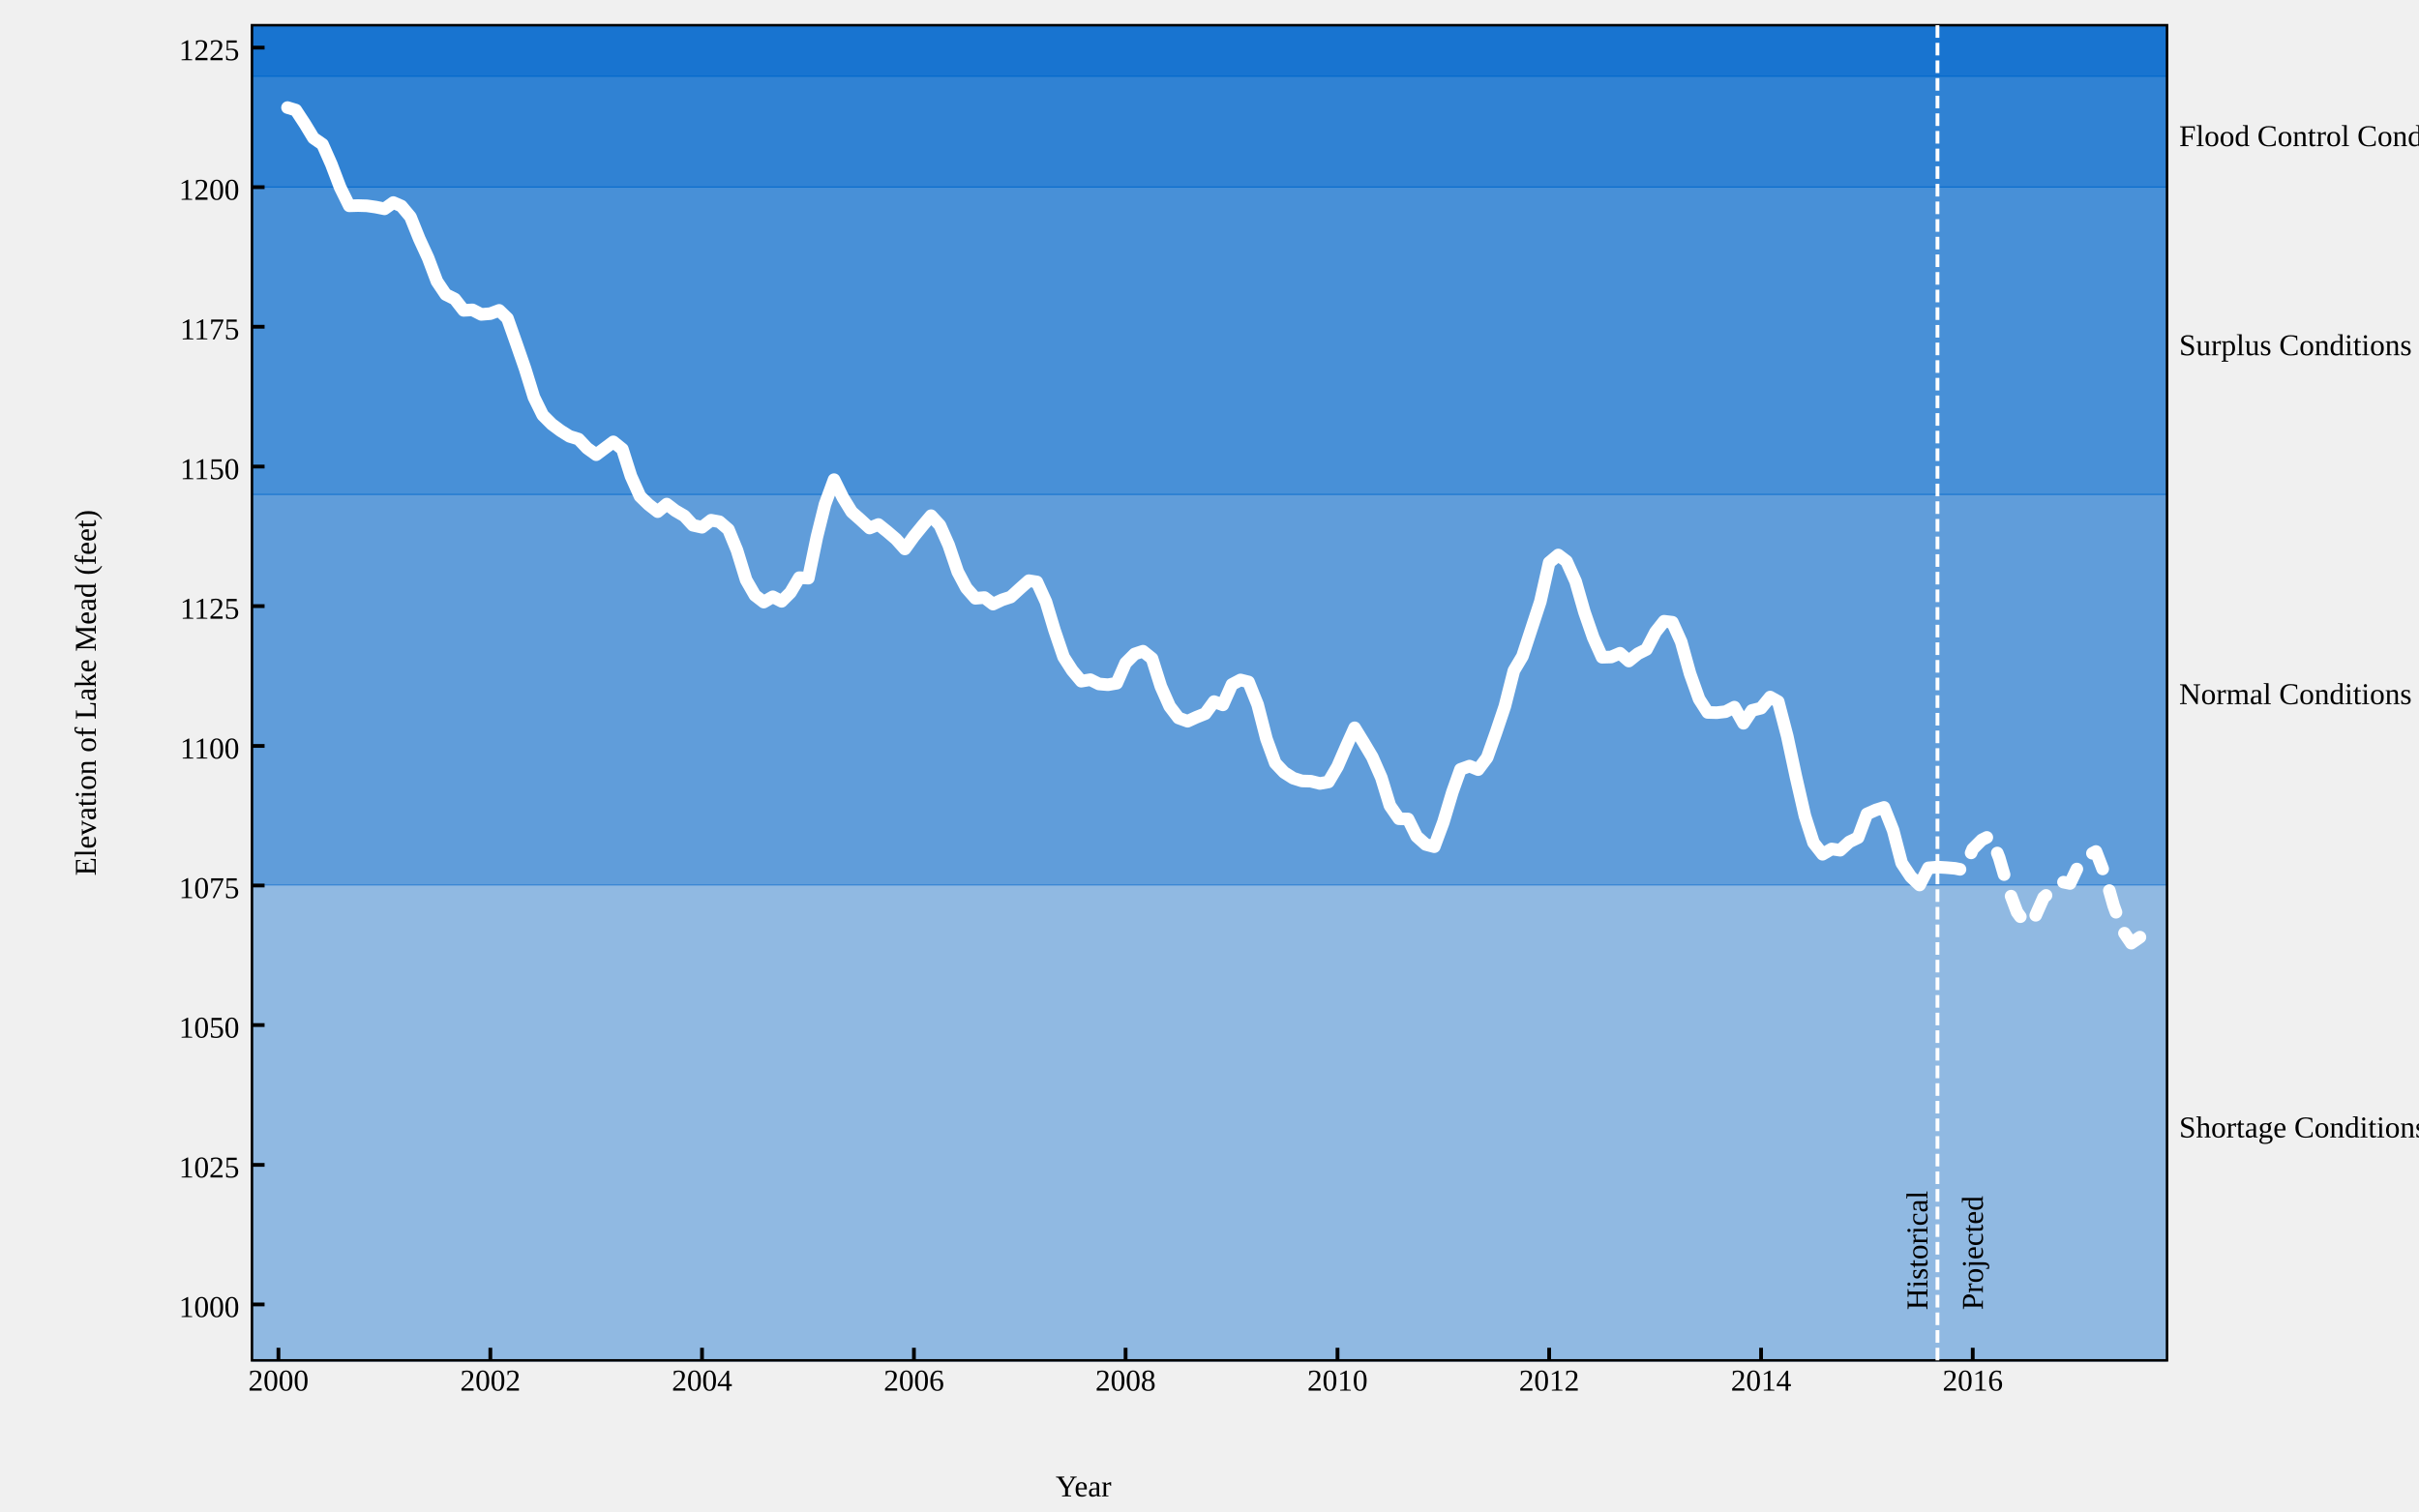
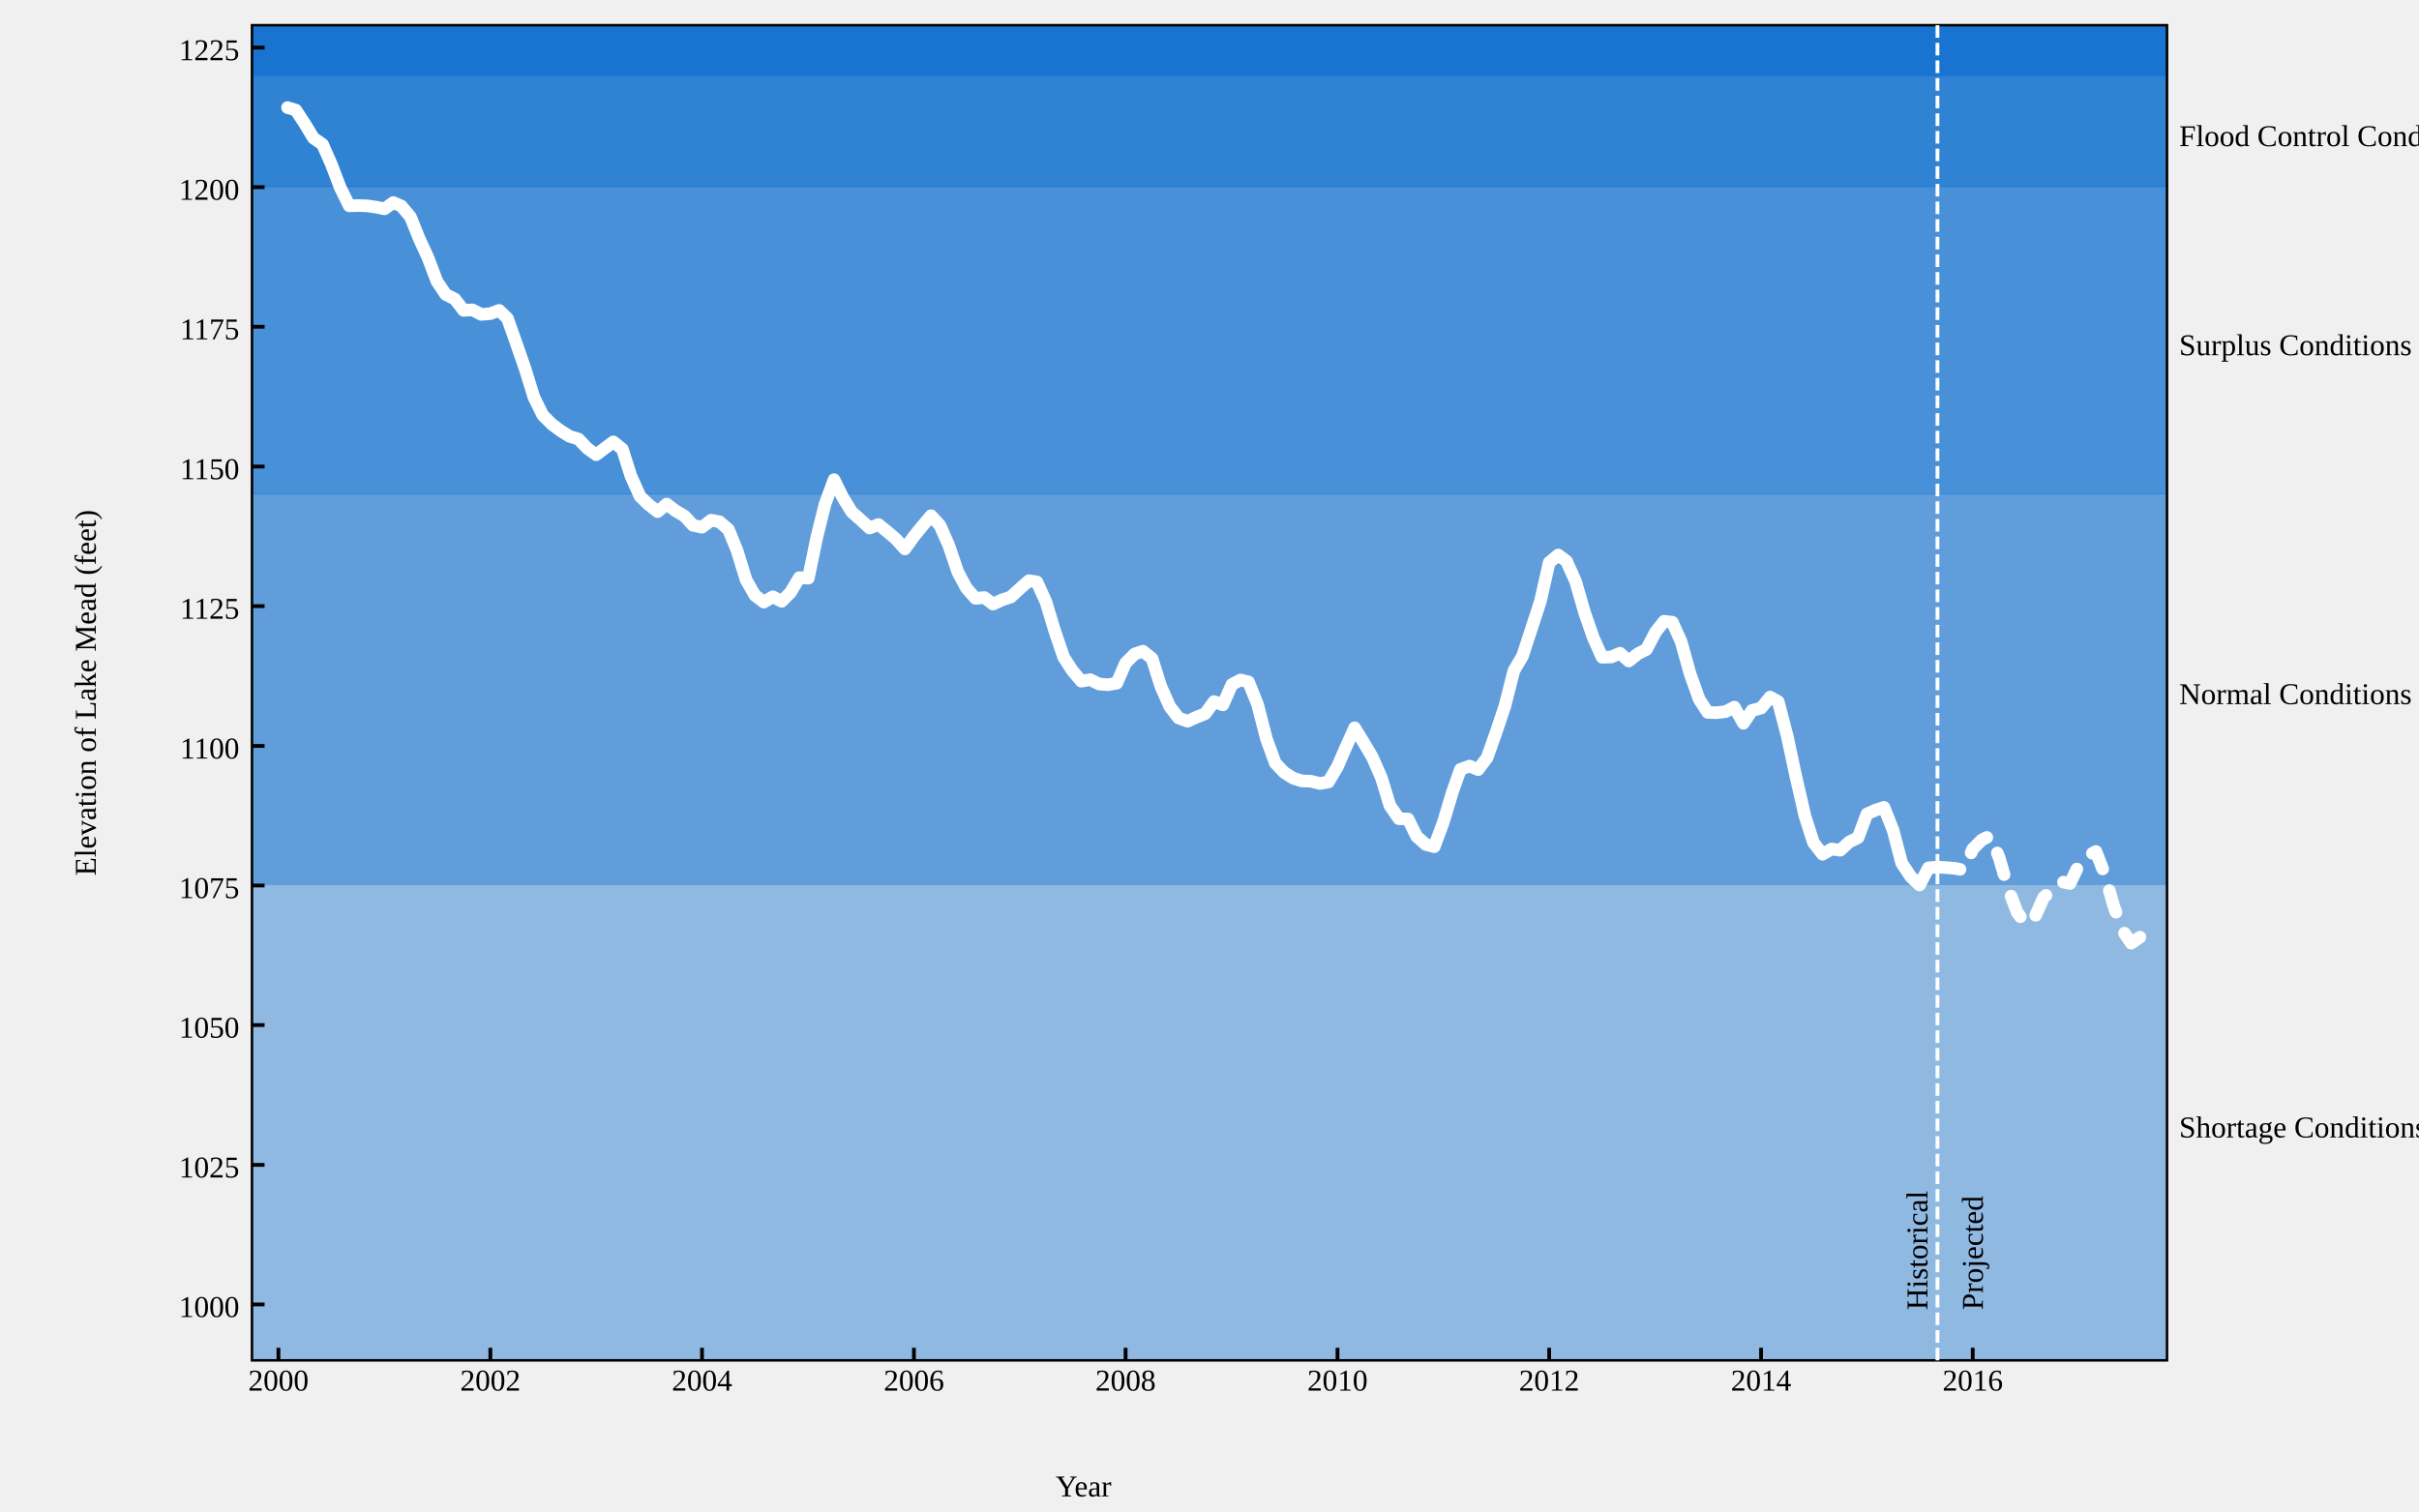
<svg xmlns="http://www.w3.org/2000/svg" version="1.1" preserveAspectRatio="xMinYMin meet" viewBox="0 0 960 600" id="mead-elev-projected-svg">
-   <rect id="peak" x="100" y="10" width="760" height="20.5" fill="#0066CC" opacity="0.9" class="level-fill" />
-   <rect id="flood" x="100" y="30" width="760" height="44.5" fill="#0066CC" opacity="0.8" class="level-fill" />
-   <rect id="surplus" x="100" y="74" width="760" height="122.5" fill="#0066CC" opacity="0.7" class="level-fill" />
-   <rect id="normal" x="100" y="196" width="760" height="155.5" fill="#0066CC" opacity="0.6" class="level-fill" />
-   <rect id="shortage" x="100" y="351" width="760" height="189.5" fill="#0066CC" opacity="0.4" class="level-fill" />
+   <rect id="peak" x="100" y="10" width="760" height="20.2" fill="#0066CC" opacity="0.9" class="level-fill" />
+   <rect id="flood" x="100" y="30" width="760" height="44.2" fill="#0066CC" opacity="0.8" class="level-fill" />
+   <rect id="surplus" x="100" y="74" width="760" height="122.2" fill="#0066CC" opacity="0.7" class="level-fill" />
+   <rect id="normal" x="100" y="196" width="760" height="155.2" fill="#0066CC" opacity="0.6" class="level-fill" />
+   <rect id="shortage" x="100" y="351" width="760" height="189.2" fill="#0066CC" opacity="0.4" class="level-fill" />
  <g class="hidden" id="condition-markers">
    <text x="860" y="52" dy="0.5em" dx="0.4em" class="small-text">Flood Control Conditions</text>
    <text x="860" y="135" dy="0.5em" dx="0.4em" class="small-text">Surplus Conditions</text>
    <text x="860" y="273.5" dy="0.5em" dx="0.4em" class="small-text">Normal Conditions</text>
    <text x="860" y="445.5" dy="0.5em" dx="0.4em" class="small-text">Shortage Conditions</text>
  </g>
  <g id="axes" class="label">
    <rect id="axis.box" x="100.0" y="10.0" width="760.0" height="530.0" style="fill:none;stroke:black" />
    <text transform="translate(50.0,275.0)rotate(270)" text-anchor="middle" id="y-label" dy="-1em">Elevation of Lake Mead (feet)</text>
    <text transform="translate(430.0,600.0)rotate(0)" text-anchor="middle" id="x-label" dy="-0.5em">Year</text>
    <line x1="110.5" y1="540.0" x2="110.5" y2="535.0" style="stroke:black;stroke-width:1.5" />
    <text transform="translate(110.5,540.0)rotate(0)" text-anchor="middle" dy="1.0em">2000</text>
    <line x1="194.6" y1="540.0" x2="194.6" y2="535.0" style="stroke:black;stroke-width:1.5" />
    <text transform="translate(194.6,540.0)rotate(0)" text-anchor="middle" dy="1.0em">2002</text>
    <line x1="278.6" y1="540.0" x2="278.6" y2="535.0" style="stroke:black;stroke-width:1.5" />
    <text transform="translate(278.6,540.0)rotate(0)" text-anchor="middle" dy="1.0em">2004</text>
    <line x1="362.7" y1="540.0" x2="362.7" y2="535.0" style="stroke:black;stroke-width:1.5" />
    <text transform="translate(362.7,540.0)rotate(0)" text-anchor="middle" dy="1.0em">2006</text>
    <line x1="446.7" y1="540.0" x2="446.7" y2="535.0" style="stroke:black;stroke-width:1.5" />
    <text transform="translate(446.7,540.0)rotate(0)" text-anchor="middle" dy="1.0em">2008</text>
    <line x1="530.8" y1="540.0" x2="530.8" y2="535.0" style="stroke:black;stroke-width:1.5" />
    <text transform="translate(530.8,540.0)rotate(0)" text-anchor="middle" dy="1.0em">2010</text>
    <line x1="614.8" y1="540.0" x2="614.8" y2="535.0" style="stroke:black;stroke-width:1.5" />
    <text transform="translate(614.8,540.0)rotate(0)" text-anchor="middle" dy="1.0em">2012</text>
    <line x1="698.9" y1="540.0" x2="698.9" y2="535.0" style="stroke:black;stroke-width:1.5" />
    <text transform="translate(698.9,540.0)rotate(0)" text-anchor="middle" dy="1.0em">2014</text>
    <line x1="782.9" y1="540.0" x2="782.9" y2="535.0" style="stroke:black;stroke-width:1.5" />
    <text transform="translate(782.9,540.0)rotate(0)" text-anchor="middle" dy="1.0em">2016</text>
    <line x1="100.0" y1="517.8" x2="105.0" y2="517.8" style="stroke:black;stroke-width:1.5" />
    <text transform="translate(95.0,522.8)rotate(0)" text-anchor="end">1000</text>
    <line x1="100.0" y1="462.4" x2="105.0" y2="462.4" style="stroke:black;stroke-width:1.5" />
    <text transform="translate(95.0,467.4)rotate(0)" text-anchor="end">1025</text>
    <line x1="100.0" y1="406.9" x2="105.0" y2="406.9" style="stroke:black;stroke-width:1.5" />
    <text transform="translate(95.0,411.9)rotate(0)" text-anchor="end">1050</text>
    <line x1="100.0" y1="351.5" x2="105.0" y2="351.5" style="stroke:black;stroke-width:1.5" />
    <text transform="translate(95.0,356.5)rotate(0)" text-anchor="end">1075</text>
    <line x1="100.0" y1="296.1" x2="105.0" y2="296.1" style="stroke:black;stroke-width:1.5" />
    <text transform="translate(95.0,301.1)rotate(0)" text-anchor="end">1100</text>
    <line x1="100.0" y1="240.6" x2="105.0" y2="240.6" style="stroke:black;stroke-width:1.5" />
    <text transform="translate(95.0,245.6)rotate(0)" text-anchor="end">1125</text>
    <line x1="100.0" y1="185.2" x2="105.0" y2="185.2" style="stroke:black;stroke-width:1.5" />
    <text transform="translate(95.0,190.2)rotate(0)" text-anchor="end">1150</text>
    <line x1="100.0" y1="129.7" x2="105.0" y2="129.7" style="stroke:black;stroke-width:1.5" />
    <text transform="translate(95.0,134.7)rotate(0)" text-anchor="end">1175</text>
    <line x1="100.0" y1="74.3" x2="105.0" y2="74.3" style="stroke:black;stroke-width:1.5" />
    <text transform="translate(95.0,79.3)rotate(0)" text-anchor="end">1200</text>
    <line x1="100.0" y1="18.9" x2="105.0" y2="18.9" style="stroke:black;stroke-width:1.5" />
    <text transform="translate(95.0,23.9)rotate(0)" text-anchor="end">1225</text>
    <g id="legend" class="label" alignment-baseline="central">
-       <text id="date_text" x="100" y="550" dy="-0.6em" dx="0.4em" class="legend"> </text>
-       <text id="elev_text" x="100" y="550" dy="0.4em" dx="0.4em" fill="#000000" class="legend"> </text>
-       <text id="model_text" x="100" y="550" dy="1.6em" dx="0.4em" fill="#000000" class="legend"> </text>
-       <line id="legend-line" x1="115" x2="100" y1="550" y2="550" fill="none" style="stroke:#FFFFFF;stroke-width:5;stroke-linejoin:round;stroke-linecap:round" visibility="hidden" />
+       <line id="legend-line" x1="115" x2="130" y1="505" y2="505" fill="none" style="stroke:#FFFFFF;stroke-width:5;stroke-linejoin:round;stroke-linecap:round" visibility="hidden" />
+       <text id="date_text" x="130" y="505" dy="-0.6em" dx="0.4em" class="legend"> </text>
+       <text id="elev_text" x="130" y="505" dy="0.4em" dx="0.4em" fill="#000000" class="legend"> </text>
+       <text id="model_text" x="130" y="505" dy="1.6em" dx="0.4em" fill="#000000" class="legend"> </text>
    </g>
    <path d="M768.9,10.0 L768.9,540.0 " fill="none" style="stroke:#FFFFFF;stroke-width:1.5;stroke-dasharray:5,2" />
-     <text id="Historical-marker" class="hidden" transform="rotate(-90,764.9,520.0),translate(764.9,520.0)">Historical</text>
-     <text id="Projected-marker" class="hidden" transform="rotate(-90,786.9,520.0),translate(786.9,520.0)">Projected</text>
+     <text id="Historical-marker" class="hidden" text-anchor="begin" transform="rotate(-90,764.9,520.0),translate(764.9,520.0)">Historical</text>
+     <text id="Projected-marker" class="hidden" text-anchor="begin" transform="rotate(-90,786.9,520.0),translate(786.9,520.0)">Projected</text>
    <path d="M114.1,42.7 L117.4,43.7 L121.0,49.2 L124.4,54.8 L128.0,57.3 L131.5,65.2 L135.0,74.4 L138.6,81.7 L142.1,81.6 L145.6,81.7 L149.1,82.2 L152.6,82.9 L156.1,80.4 L159.3,81.8 L162.9,86.1 L166.4,94.8 L169.9,102.4 L173.4,111.7 L176.9,116.9 L180.5,118.7 L184.0,123.2 L187.5,123.0 L191.0,124.8 L194.6,124.5 L198.1,123.2 L201.4,126.4 L204.9,136.3 L208.4,146.4 L211.9,157.7 L215.4,164.8 L219.0,168.4 L222.5,171.0 L226.0,173.2 L229.6,174.3 L233.0,177.9 L236.6,180.5 L240.2,177.8 L243.4,175.4 L247.0,178.3 L250.4,189.0 L254.0,197.0 L257.4,200.3 L261.0,203.1 L264.6,200.1 L268.0,202.7 L271.6,204.8 L275.0,208.5 L278.6,209.3 L282.2,206.5 L285.5,207.1 L289.1,210.2 L292.5,218.5 L296.1,230.2 L299.6,236.3 L303.1,239.0 L306.7,236.9 L310.2,238.7 L313.7,235.2 L317.2,229.3 L320.8,229.5 L324.2,213.1 L327.4,200.2 L331.0,190.4 L334.5,197.5 L338.0,203.2 L341.5,206.3 L345.1,209.6 L348.6,208.2 L352.1,211.0 L355.6,214.0 L359.1,217.9 L362.7,212.9 L366.2,208.6 L369.5,204.7 L373.0,208.5 L376.5,216.4 L380.1,227.0 L383.5,233.4 L387.1,237.5 L390.7,237.2 L394.1,239.8 L397.7,238.1 L401.1,237.0 L404.7,233.7 L408.3,230.5 L411.5,231.0 L415.1,238.9 L418.5,250.2 L422.1,260.8 L425.5,266.1 L429.1,270.4 L432.7,269.8 L436.1,271.5 L439.7,271.8 L443.2,271.2 L446.7,263.2 L450.3,259.6 L453.6,258.5 L457.2,261.4 L460.7,272.5 L464.2,280.4 L467.7,285.0 L471.3,286.3 L474.8,284.7 L478.3,283.3 L481.8,278.5 L485.3,279.8 L488.9,271.7 L492.3,269.9 L495.5,270.7 L499.1,279.7 L502.6,293.3 L506.1,302.9 L509.6,306.6 L513.2,308.9 L516.7,310.0 L520.2,310.1 L523.8,311.0 L527.2,310.4 L530.8,304.3 L534.4,296.0 L537.6,288.9 L541.1,294.6 L544.6,300.5 L548.2,308.7 L551.6,319.8 L555.2,325.0 L558.8,325.1 L562.2,332.0 L565.8,335.2 L569.2,336.1 L572.8,326.4 L576.4,314.4 L579.6,305.4 L583.2,304.1 L586.6,305.5 L590.2,300.7 L593.7,290.8 L597.2,280.4 L600.8,266.2 L604.2,260.5 L607.8,249.5 L611.3,238.8 L614.8,223.3 L618.4,220.3 L621.7,222.8 L625.3,230.8 L628.8,243.0 L632.3,253.1 L635.8,260.9 L639.4,260.8 L642.9,259.3 L646.4,262.4 L650.0,259.5 L653.4,257.8 L657.0,250.9 L660.4,246.6 L663.7,247.0 L667.2,254.8 L670.7,267.4 L674.3,277.5 L677.7,282.8 L681.3,282.9 L684.8,282.5 L688.3,280.7 L691.9,287.1 L695.3,282.0 L698.9,281.1 L702.5,276.7 L705.7,278.5 L709.3,292.3 L712.7,308.2 L716.3,323.9 L719.7,334.5 L723.3,339.1 L726.9,337.0 L730.3,337.5 L733.9,334.2 L737.4,332.5 L740.9,323.1 L744.5,321.5 L747.7,320.5 L751.3,329.6 L754.7,342.6 L758.3,348.0 L761.8,351.3 L765.3,344.5 L768.9,344.2 " fill="none" style="stroke:#FFFFFF;stroke-width:5;stroke-linejoin:round;stroke-linecap:round" />
    <path d="M768.9,344.2 L772.4,344.4 L775.9,344.7 L779.4,345.4 L782.9,337.0 L786.5,333.4 L789.9,331.7 L793.4,340.5 L796.9,352.5 L800.5,362.1 L803.9,366.8 L807.5,364.2 L811.0,356.3 L814.5,353.2 L818.1,350.0 L821.5,350.7 L825.1,343.1 L828.5,339.7 L831.8,338.0 L835.3,347.1 L838.8,359.5 L842.4,369.4 L845.8,374.4 L849.4,371.9 " fill="none" id="dashed-projection" class="hidden" style="stroke:#FFFFFF;stroke-width:5;stroke-linejoin:round;stroke-dasharray:9;stroke-linecap:round" />
    <rect id="2000-01-31" x="110.58" y="10" width="7.00" height="530" fill-opacity="0.0" />
    <rect id="2000-02-29" x="113.92" y="10" width="7.00" height="530" fill-opacity="0.0" />
    <rect id="2000-03-31" x="117.49" y="10" width="7.00" height="530" fill-opacity="0.0" />
    <rect id="2000-04-30" x="120.94" y="10" width="7.00" height="530" fill-opacity="0.0" />
    <rect id="2000-05-31" x="124.51" y="10" width="7.00" height="530" fill-opacity="0.0" />
    <rect id="2000-06-30" x="127.96" y="10" width="7.00" height="530" fill-opacity="0.0" />
    <rect id="2000-07-31" x="131.53" y="10" width="7.00" height="530" fill-opacity="0.0" />
    <rect id="2000-08-31" x="135.10" y="10" width="7.00" height="530" fill-opacity="0.0" />
    <rect id="2000-09-30" x="138.56" y="10" width="7.00" height="530" fill-opacity="0.0" />
    <rect id="2000-10-31" x="142.13" y="10" width="7.00" height="530" fill-opacity="0.0" />
    <rect id="2000-11-30" x="145.58" y="10" width="7.00" height="530" fill-opacity="0.0" />
    <rect id="2000-12-31" x="149.15" y="10" width="7.00" height="530" fill-opacity="0.0" />
    <rect id="2001-01-31" x="152.60" y="10" width="7.00" height="530" fill-opacity="0.0" />
    <rect id="2001-02-28" x="155.83" y="10" width="7.00" height="530" fill-opacity="0.0" />
    <rect id="2001-03-31" x="159.40" y="10" width="7.00" height="530" fill-opacity="0.0" />
    <rect id="2001-04-30" x="162.85" y="10" width="7.00" height="530" fill-opacity="0.0" />
    <rect id="2001-05-31" x="166.42" y="10" width="7.00" height="530" fill-opacity="0.0" />
    <rect id="2001-06-30" x="169.88" y="10" width="7.00" height="530" fill-opacity="0.0" />
    <rect id="2001-07-31" x="173.45" y="10" width="7.00" height="530" fill-opacity="0.0" />
    <rect id="2001-08-31" x="177.01" y="10" width="7.00" height="530" fill-opacity="0.0" />
    <rect id="2001-09-30" x="180.47" y="10" width="7.00" height="530" fill-opacity="0.0" />
    <rect id="2001-10-31" x="184.04" y="10" width="7.00" height="530" fill-opacity="0.0" />
    <rect id="2001-11-30" x="187.49" y="10" width="7.00" height="530" fill-opacity="0.0" />
    <rect id="2001-12-31" x="191.06" y="10" width="7.00" height="530" fill-opacity="0.0" />
    <rect id="2002-01-31" x="194.63" y="10" width="7.00" height="530" fill-opacity="0.0" />
    <rect id="2002-02-28" x="197.86" y="10" width="7.00" height="530" fill-opacity="0.0" />
    <rect id="2002-03-31" x="201.43" y="10" width="7.00" height="530" fill-opacity="0.0" />
    <rect id="2002-04-30" x="204.88" y="10" width="7.00" height="530" fill-opacity="0.0" />
    <rect id="2002-05-31" x="208.45" y="10" width="7.00" height="530" fill-opacity="0.0" />
    <rect id="2002-06-30" x="211.90" y="10" width="7.00" height="530" fill-opacity="0.0" />
    <rect id="2002-07-31" x="215.47" y="10" width="7.00" height="530" fill-opacity="0.0" />
    <rect id="2002-08-31" x="219.04" y="10" width="7.00" height="530" fill-opacity="0.0" />
    <rect id="2002-09-30" x="222.50" y="10" width="7.00" height="530" fill-opacity="0.0" />
    <rect id="2002-10-31" x="226.07" y="10" width="7.00" height="530" fill-opacity="0.0" />
    <rect id="2002-11-30" x="229.52" y="10" width="7.00" height="530" fill-opacity="0.0" />
    <rect id="2002-12-31" x="233.09" y="10" width="7.00" height="530" fill-opacity="0.0" />
    <rect id="2003-01-31" x="236.66" y="10" width="7.00" height="530" fill-opacity="0.0" />
    <rect id="2003-02-28" x="239.88" y="10" width="7.00" height="530" fill-opacity="0.0" />
    <rect id="2003-03-31" x="243.45" y="10" width="7.00" height="530" fill-opacity="0.0" />
    <rect id="2003-04-30" x="246.91" y="10" width="7.00" height="530" fill-opacity="0.0" />
    <rect id="2003-05-31" x="250.48" y="10" width="7.00" height="530" fill-opacity="0.0" />
    <rect id="2003-06-30" x="253.93" y="10" width="7.00" height="530" fill-opacity="0.0" />
    <rect id="2003-07-31" x="257.50" y="10" width="7.00" height="530" fill-opacity="0.0" />
    <rect id="2003-08-31" x="261.07" y="10" width="7.00" height="530" fill-opacity="0.0" />
    <rect id="2003-09-30" x="264.52" y="10" width="7.00" height="530" fill-opacity="0.0" />
    <rect id="2003-10-31" x="268.09" y="10" width="7.00" height="530" fill-opacity="0.0" />
    <rect id="2003-11-30" x="271.55" y="10" width="7.00" height="530" fill-opacity="0.0" />
    <rect id="2003-12-31" x="275.12" y="10" width="7.00" height="530" fill-opacity="0.0" />
    <rect id="2004-01-31" x="278.69" y="10" width="7.00" height="530" fill-opacity="0.0" />
    <rect id="2004-02-29" x="282.03" y="10" width="7.00" height="530" fill-opacity="0.0" />
    <rect id="2004-03-31" x="285.60" y="10" width="7.00" height="530" fill-opacity="0.0" />
    <rect id="2004-04-30" x="289.05" y="10" width="7.00" height="530" fill-opacity="0.0" />
    <rect id="2004-05-31" x="292.62" y="10" width="7.00" height="530" fill-opacity="0.0" />
    <rect id="2004-06-30" x="296.07" y="10" width="7.00" height="530" fill-opacity="0.0" />
    <rect id="2004-07-31" x="299.64" y="10" width="7.00" height="530" fill-opacity="0.0" />
    <rect id="2004-08-31" x="303.21" y="10" width="7.00" height="530" fill-opacity="0.0" />
    <rect id="2004-09-30" x="306.67" y="10" width="7.00" height="530" fill-opacity="0.0" />
    <rect id="2004-10-31" x="310.24" y="10" width="7.00" height="530" fill-opacity="0.0" />
    <rect id="2004-11-30" x="313.69" y="10" width="7.00" height="530" fill-opacity="0.0" />
    <rect id="2004-12-31" x="317.26" y="10" width="7.00" height="530" fill-opacity="0.0" />
    <rect id="2005-01-31" x="320.71" y="10" width="7.00" height="530" fill-opacity="0.0" />
    <rect id="2005-02-28" x="323.94" y="10" width="7.00" height="530" fill-opacity="0.0" />
    <rect id="2005-03-31" x="327.51" y="10" width="7.00" height="530" fill-opacity="0.0" />
    <rect id="2005-04-30" x="330.96" y="10" width="7.00" height="530" fill-opacity="0.0" />
    <rect id="2005-05-31" x="334.53" y="10" width="7.00" height="530" fill-opacity="0.0" />
    <rect id="2005-06-30" x="337.99" y="10" width="7.00" height="530" fill-opacity="0.0" />
    <rect id="2005-07-31" x="341.56" y="10" width="7.00" height="530" fill-opacity="0.0" />
    <rect id="2005-08-31" x="345.13" y="10" width="7.00" height="530" fill-opacity="0.0" />
    <rect id="2005-09-30" x="348.58" y="10" width="7.00" height="530" fill-opacity="0.0" />
    <rect id="2005-10-31" x="352.15" y="10" width="7.00" height="530" fill-opacity="0.0" />
    <rect id="2005-11-30" x="355.60" y="10" width="7.00" height="530" fill-opacity="0.0" />
    <rect id="2005-12-31" x="359.17" y="10" width="7.00" height="530" fill-opacity="0.0" />
    <rect id="2006-01-31" x="362.74" y="10" width="7.00" height="530" fill-opacity="0.0" />
    <rect id="2006-02-28" x="365.97" y="10" width="7.00" height="530" fill-opacity="0.0" />
    <rect id="2006-03-31" x="369.54" y="10" width="7.00" height="530" fill-opacity="0.0" />
    <rect id="2006-04-30" x="372.99" y="10" width="7.00" height="530" fill-opacity="0.0" />
    <rect id="2006-05-31" x="376.56" y="10" width="7.00" height="530" fill-opacity="0.0" />
    <rect id="2006-06-30" x="380.01" y="10" width="7.00" height="530" fill-opacity="0.0" />
    <rect id="2006-07-31" x="383.58" y="10" width="7.00" height="530" fill-opacity="0.0" />
    <rect id="2006-08-31" x="387.15" y="10" width="7.00" height="530" fill-opacity="0.0" />
    <rect id="2006-09-30" x="390.61" y="10" width="7.00" height="530" fill-opacity="0.0" />
    <rect id="2006-10-31" x="394.18" y="10" width="7.00" height="530" fill-opacity="0.0" />
    <rect id="2006-11-30" x="397.63" y="10" width="7.00" height="530" fill-opacity="0.0" />
    <rect id="2006-12-31" x="401.20" y="10" width="7.00" height="530" fill-opacity="0.0" />
    <rect id="2007-01-31" x="404.77" y="10" width="7.00" height="530" fill-opacity="0.0" />
    <rect id="2007-02-28" x="407.99" y="10" width="7.00" height="530" fill-opacity="0.0" />
    <rect id="2007-03-31" x="411.56" y="10" width="7.00" height="530" fill-opacity="0.0" />
    <rect id="2007-04-30" x="415.02" y="10" width="7.00" height="530" fill-opacity="0.0" />
    <rect id="2007-05-31" x="418.59" y="10" width="7.00" height="530" fill-opacity="0.0" />
    <rect id="2007-06-30" x="422.04" y="10" width="7.00" height="530" fill-opacity="0.0" />
    <rect id="2007-07-31" x="425.61" y="10" width="7.00" height="530" fill-opacity="0.0" />
    <rect id="2007-08-31" x="429.18" y="10" width="7.00" height="530" fill-opacity="0.0" />
    <rect id="2007-09-30" x="432.63" y="10" width="7.00" height="530" fill-opacity="0.0" />
    <rect id="2007-10-31" x="436.20" y="10" width="7.00" height="530" fill-opacity="0.0" />
    <rect id="2007-11-30" x="439.66" y="10" width="7.00" height="530" fill-opacity="0.0" />
    <rect id="2007-12-31" x="443.23" y="10" width="7.00" height="530" fill-opacity="0.0" />
    <rect id="2008-01-31" x="446.80" y="10" width="7.00" height="530" fill-opacity="0.0" />
    <rect id="2008-02-29" x="450.14" y="10" width="7.00" height="530" fill-opacity="0.0" />
    <rect id="2008-03-31" x="453.71" y="10" width="7.00" height="530" fill-opacity="0.0" />
    <rect id="2008-04-30" x="457.16" y="10" width="7.00" height="530" fill-opacity="0.0" />
    <rect id="2008-05-31" x="460.73" y="10" width="7.00" height="530" fill-opacity="0.0" />
    <rect id="2008-06-30" x="464.18" y="10" width="7.00" height="530" fill-opacity="0.0" />
    <rect id="2008-07-31" x="467.75" y="10" width="7.00" height="530" fill-opacity="0.0" />
    <rect id="2008-08-31" x="471.32" y="10" width="7.00" height="530" fill-opacity="0.0" />
    <rect id="2008-09-30" x="474.78" y="10" width="7.00" height="530" fill-opacity="0.0" />
    <rect id="2008-10-31" x="478.35" y="10" width="7.00" height="530" fill-opacity="0.0" />
    <rect id="2008-11-30" x="481.80" y="10" width="7.00" height="530" fill-opacity="0.0" />
    <rect id="2008-12-31" x="485.37" y="10" width="7.00" height="530" fill-opacity="0.0" />
    <rect id="2009-01-31" x="488.83" y="10" width="7.00" height="530" fill-opacity="0.0" />
    <rect id="2009-02-28" x="492.05" y="10" width="7.00" height="530" fill-opacity="0.0" />
    <rect id="2009-03-31" x="495.62" y="10" width="7.00" height="530" fill-opacity="0.0" />
    <rect id="2009-04-30" x="499.07" y="10" width="7.00" height="530" fill-opacity="0.0" />
    <rect id="2009-05-31" x="502.64" y="10" width="7.00" height="530" fill-opacity="0.0" />
    <rect id="2009-06-30" x="506.10" y="10" width="7.00" height="530" fill-opacity="0.0" />
    <rect id="2009-07-31" x="509.67" y="10" width="7.00" height="530" fill-opacity="0.0" />
    <rect id="2009-08-31" x="513.24" y="10" width="7.00" height="530" fill-opacity="0.0" />
    <rect id="2009-09-30" x="516.69" y="10" width="7.00" height="530" fill-opacity="0.0" />
    <rect id="2009-10-31" x="520.26" y="10" width="7.00" height="530" fill-opacity="0.0" />
    <rect id="2009-11-30" x="523.71" y="10" width="7.00" height="530" fill-opacity="0.0" />
    <rect id="2009-12-31" x="527.28" y="10" width="7.00" height="530" fill-opacity="0.0" />
    <rect id="2010-01-31" x="530.85" y="10" width="7.00" height="530" fill-opacity="0.0" />
    <rect id="2010-02-28" x="534.08" y="10" width="7.00" height="530" fill-opacity="0.0" />
    <rect id="2010-03-31" x="537.65" y="10" width="7.00" height="530" fill-opacity="0.0" />
    <rect id="2010-04-30" x="541.10" y="10" width="7.00" height="530" fill-opacity="0.0" />
    <rect id="2010-05-31" x="544.67" y="10" width="7.00" height="530" fill-opacity="0.0" />
    <rect id="2010-06-30" x="548.12" y="10" width="7.00" height="530" fill-opacity="0.0" />
    <rect id="2010-07-31" x="551.69" y="10" width="7.00" height="530" fill-opacity="0.0" />
    <rect id="2010-08-31" x="555.26" y="10" width="7.00" height="530" fill-opacity="0.0" />
    <rect id="2010-09-30" x="558.72" y="10" width="7.00" height="530" fill-opacity="0.0" />
    <rect id="2010-10-31" x="562.29" y="10" width="7.00" height="530" fill-opacity="0.0" />
    <rect id="2010-11-30" x="565.74" y="10" width="7.00" height="530" fill-opacity="0.0" />
    <rect id="2010-12-31" x="569.31" y="10" width="7.00" height="530" fill-opacity="0.0" />
    <rect id="2011-01-31" x="572.88" y="10" width="7.00" height="530" fill-opacity="0.0" />
    <rect id="2011-02-28" x="576.10" y="10" width="7.00" height="530" fill-opacity="0.0" />
    <rect id="2011-03-31" x="579.67" y="10" width="7.00" height="530" fill-opacity="0.0" />
    <rect id="2011-04-30" x="583.13" y="10" width="7.00" height="530" fill-opacity="0.0" />
    <rect id="2011-05-31" x="586.70" y="10" width="7.00" height="530" fill-opacity="0.0" />
    <rect id="2011-06-30" x="590.15" y="10" width="7.00" height="530" fill-opacity="0.0" />
    <rect id="2011-07-31" x="593.72" y="10" width="7.00" height="530" fill-opacity="0.0" />
    <rect id="2011-08-31" x="597.29" y="10" width="7.00" height="530" fill-opacity="0.0" />
    <rect id="2011-09-30" x="600.75" y="10" width="7.00" height="530" fill-opacity="0.0" />
    <rect id="2011-10-31" x="604.31" y="10" width="7.00" height="530" fill-opacity="0.0" />
    <rect id="2011-11-30" x="607.77" y="10" width="7.00" height="530" fill-opacity="0.0" />
    <rect id="2011-12-31" x="611.34" y="10" width="7.00" height="530" fill-opacity="0.0" />
    <rect id="2012-01-31" x="614.91" y="10" width="7.00" height="530" fill-opacity="0.0" />
    <rect id="2012-02-29" x="618.25" y="10" width="7.00" height="530" fill-opacity="0.0" />
    <rect id="2012-03-31" x="621.82" y="10" width="7.00" height="530" fill-opacity="0.0" />
    <rect id="2012-04-30" x="625.27" y="10" width="7.00" height="530" fill-opacity="0.0" />
    <rect id="2012-05-31" x="628.84" y="10" width="7.00" height="530" fill-opacity="0.0" />
    <rect id="2012-06-30" x="632.29" y="10" width="7.00" height="530" fill-opacity="0.0" />
    <rect id="2012-07-31" x="635.86" y="10" width="7.00" height="530" fill-opacity="0.0" />
    <rect id="2012-08-31" x="639.43" y="10" width="7.00" height="530" fill-opacity="0.0" />
    <rect id="2012-09-30" x="642.89" y="10" width="7.00" height="530" fill-opacity="0.0" />
    <rect id="2012-10-31" x="646.46" y="10" width="7.00" height="530" fill-opacity="0.0" />
    <rect id="2012-11-30" x="649.91" y="10" width="7.00" height="530" fill-opacity="0.0" />
    <rect id="2012-12-31" x="653.48" y="10" width="7.00" height="530" fill-opacity="0.0" />
    <rect id="2013-01-31" x="656.94" y="10" width="7.00" height="530" fill-opacity="0.0" />
    <rect id="2013-02-28" x="660.16" y="10" width="7.00" height="530" fill-opacity="0.0" />
    <rect id="2013-03-31" x="663.73" y="10" width="7.00" height="530" fill-opacity="0.0" />
    <rect id="2013-04-30" x="667.18" y="10" width="7.00" height="530" fill-opacity="0.0" />
    <rect id="2013-05-31" x="670.75" y="10" width="7.00" height="530" fill-opacity="0.0" />
    <rect id="2013-06-30" x="674.21" y="10" width="7.00" height="530" fill-opacity="0.0" />
    <rect id="2013-07-31" x="677.78" y="10" width="7.00" height="530" fill-opacity="0.0" />
    <rect id="2013-08-31" x="681.35" y="10" width="7.00" height="530" fill-opacity="0.0" />
    <rect id="2013-09-30" x="684.80" y="10" width="7.00" height="530" fill-opacity="0.0" />
    <rect id="2013-10-31" x="688.37" y="10" width="7.00" height="530" fill-opacity="0.0" />
    <rect id="2013-11-30" x="691.82" y="10" width="7.00" height="530" fill-opacity="0.0" />
    <rect id="2013-12-31" x="695.39" y="10" width="7.00" height="530" fill-opacity="0.0" />
    <rect id="2014-01-31" x="698.96" y="10" width="7.00" height="530" fill-opacity="0.0" />
    <rect id="2014-02-28" x="702.19" y="10" width="7.00" height="530" fill-opacity="0.0" />
    <rect id="2014-03-31" x="705.76" y="10" width="7.00" height="530" fill-opacity="0.0" />
    <rect id="2014-04-30" x="709.21" y="10" width="7.00" height="530" fill-opacity="0.0" />
    <rect id="2014-05-31" x="712.78" y="10" width="7.00" height="530" fill-opacity="0.0" />
    <rect id="2014-06-30" x="716.24" y="10" width="7.00" height="530" fill-opacity="0.0" />
    <rect id="2014-07-31" x="719.80" y="10" width="7.00" height="530" fill-opacity="0.0" />
    <rect id="2014-08-31" x="723.37" y="10" width="7.00" height="530" fill-opacity="0.0" />
    <rect id="2014-09-30" x="726.83" y="10" width="7.00" height="530" fill-opacity="0.0" />
    <rect id="2014-10-31" x="730.40" y="10" width="7.00" height="530" fill-opacity="0.0" />
    <rect id="2014-11-30" x="733.85" y="10" width="7.00" height="530" fill-opacity="0.0" />
    <rect id="2014-12-31" x="737.42" y="10" width="7.00" height="530" fill-opacity="0.0" />
    <rect id="2015-01-31" x="740.99" y="10" width="7.00" height="530" fill-opacity="0.0" />
    <rect id="2015-02-28" x="744.22" y="10" width="7.00" height="530" fill-opacity="0.0" />
    <rect id="2015-03-31" x="747.78" y="10" width="7.00" height="530" fill-opacity="0.0" />
    <rect id="2015-04-30" x="751.24" y="10" width="7.00" height="530" fill-opacity="0.0" />
    <rect id="2015-05-31" x="754.81" y="10" width="7.00" height="530" fill-opacity="0.0" />
    <rect id="2015-06-30" x="758.26" y="10" width="7.00" height="530" fill-opacity="0.0" />
    <rect id="2015-07-31" x="761.83" y="10" width="7.00" height="530" fill-opacity="0.0" />
    <rect id="2015-08-31" x="765.40" y="10" width="7.00" height="530" fill-opacity="0.0" />
    <rect id="2015-08-31" x="765.40" y="10" width="7.00" height="530" fill-opacity="0.0" />
    <rect id="2015-09-30" x="768.86" y="10" width="7.00" height="530" fill-opacity="0.0" />
    <rect id="2015-10-31" x="772.43" y="10" width="7.00" height="530" fill-opacity="0.0" />
    <rect id="2015-11-30" x="775.88" y="10" width="7.00" height="530" fill-opacity="0.0" />
    <rect id="2015-12-31" x="779.45" y="10" width="7.00" height="530" fill-opacity="0.0" />
    <rect id="2016-01-31" x="783.02" y="10" width="7.00" height="530" fill-opacity="0.0" />
    <rect id="2016-02-29" x="786.36" y="10" width="7.00" height="530" fill-opacity="0.0" />
    <rect id="2016-03-31" x="789.93" y="10" width="7.00" height="530" fill-opacity="0.0" />
    <rect id="2016-04-30" x="793.38" y="10" width="7.00" height="530" fill-opacity="0.0" />
    <rect id="2016-05-31" x="796.95" y="10" width="7.00" height="530" fill-opacity="0.0" />
    <rect id="2016-06-30" x="800.41" y="10" width="7.00" height="530" fill-opacity="0.0" />
    <rect id="2016-07-31" x="803.98" y="10" width="7.00" height="530" fill-opacity="0.0" />
    <rect id="2016-08-31" x="807.54" y="10" width="7.00" height="530" fill-opacity="0.0" />
    <rect id="2016-09-30" x="811.00" y="10" width="7.00" height="530" fill-opacity="0.0" />
    <rect id="2016-10-31" x="814.57" y="10" width="7.00" height="530" fill-opacity="0.0" />
    <rect id="2016-11-30" x="818.02" y="10" width="7.00" height="530" fill-opacity="0.0" />
    <rect id="2016-12-31" x="821.59" y="10" width="7.00" height="530" fill-opacity="0.0" />
    <rect id="2017-01-31" x="825.05" y="10" width="7.00" height="530" fill-opacity="0.0" />
    <rect id="2017-02-28" x="828.27" y="10" width="7.00" height="530" fill-opacity="0.0" />
    <rect id="2017-03-31" x="831.84" y="10" width="7.00" height="530" fill-opacity="0.0" />
    <rect id="2017-04-30" x="835.29" y="10" width="7.00" height="530" fill-opacity="0.0" />
    <rect id="2017-05-31" x="838.86" y="10" width="7.00" height="530" fill-opacity="0.0" />
    <rect id="2017-06-30" x="842.32" y="10" width="7.00" height="530" fill-opacity="0.0" />
    <rect id="2017-07-31" x="845.89" y="10" width="7.00" height="530" fill-opacity="0.0" />
    <rect id="2015-08-31" x="765.40" y="10" width="7.00" height="530" fill-opacity="0.0" />
    <rect id="2015-09-30" x="768.86" y="10" width="7.00" height="530" fill-opacity="0.0" />
    <rect id="2015-10-31" x="772.43" y="10" width="7.00" height="530" fill-opacity="0.0" />
    <rect id="2015-11-30" x="775.88" y="10" width="7.00" height="530" fill-opacity="0.0" />
    <rect id="2015-12-31" x="779.45" y="10" width="7.00" height="530" fill-opacity="0.0" />
    <rect id="2016-01-31" x="783.02" y="10" width="7.00" height="530" fill-opacity="0.0" />
    <rect id="2016-02-29" x="786.36" y="10" width="7.00" height="530" fill-opacity="0.0" />
    <rect id="2016-03-31" x="789.93" y="10" width="7.00" height="530" fill-opacity="0.0" />
    <rect id="2016-04-30" x="793.38" y="10" width="7.00" height="530" fill-opacity="0.0" />
    <rect id="2016-05-31" x="796.95" y="10" width="7.00" height="530" fill-opacity="0.0" />
    <rect id="2016-06-30" x="800.41" y="10" width="7.00" height="530" fill-opacity="0.0" />
    <rect id="2016-07-31" x="803.98" y="10" width="7.00" height="530" fill-opacity="0.0" />
    <rect id="2016-08-31" x="807.54" y="10" width="7.00" height="530" fill-opacity="0.0" />
    <rect id="2016-09-30" x="811.00" y="10" width="7.00" height="530" fill-opacity="0.0" />
    <rect id="2016-10-31" x="814.57" y="10" width="7.00" height="530" fill-opacity="0.0" />
    <rect id="2016-11-30" x="818.02" y="10" width="7.00" height="530" fill-opacity="0.0" />
    <rect id="2016-12-31" x="821.59" y="10" width="7.00" height="530" fill-opacity="0.0" />
    <rect id="2017-01-31" x="825.05" y="10" width="7.00" height="530" fill-opacity="0.0" />
    <rect id="2017-02-28" x="828.27" y="10" width="7.00" height="530" fill-opacity="0.0" />
    <rect id="2017-03-31" x="831.84" y="10" width="7.00" height="530" fill-opacity="0.0" />
    <rect id="2017-04-30" x="835.29" y="10" width="7.00" height="530" fill-opacity="0.0" />
    <rect id="2017-05-31" x="838.86" y="10" width="7.00" height="530" fill-opacity="0.0" />
    <rect id="2017-06-30" x="842.32" y="10" width="7.00" height="530" fill-opacity="0.0" />
    <rect id="2015-08-31" x="765.40" y="10" width="7.00" height="530" fill-opacity="0.0" />
    <rect id="2015-09-30" x="768.86" y="10" width="7.00" height="530" fill-opacity="0.0" />
    <rect id="2015-10-31" x="772.43" y="10" width="7.00" height="530" fill-opacity="0.0" />
    <rect id="2015-11-30" x="775.88" y="10" width="7.00" height="530" fill-opacity="0.0" />
    <rect id="2015-12-31" x="779.45" y="10" width="7.00" height="530" fill-opacity="0.0" />
    <rect id="2016-01-31" x="783.02" y="10" width="7.00" height="530" fill-opacity="0.0" />
    <rect id="2016-02-29" x="786.36" y="10" width="7.00" height="530" fill-opacity="0.0" />
    <rect id="2016-03-31" x="789.93" y="10" width="7.00" height="530" fill-opacity="0.0" />
    <rect id="2016-04-30" x="793.38" y="10" width="7.00" height="530" fill-opacity="0.0" />
    <rect id="2016-05-31" x="796.95" y="10" width="7.00" height="530" fill-opacity="0.0" />
    <rect id="2016-06-30" x="800.41" y="10" width="7.00" height="530" fill-opacity="0.0" />
    <rect id="2016-07-31" x="803.98" y="10" width="7.00" height="530" fill-opacity="0.0" />
    <rect id="2016-08-31" x="807.54" y="10" width="7.00" height="530" fill-opacity="0.0" />
    <rect id="2016-09-30" x="811.00" y="10" width="7.00" height="530" fill-opacity="0.0" />
    <rect id="2016-10-31" x="814.57" y="10" width="7.00" height="530" fill-opacity="0.0" />
    <rect id="2016-11-30" x="818.02" y="10" width="7.00" height="530" fill-opacity="0.0" />
    <rect id="2016-12-31" x="821.59" y="10" width="7.00" height="530" fill-opacity="0.0" />
    <rect id="2017-01-31" x="825.05" y="10" width="7.00" height="530" fill-opacity="0.0" />
    <rect id="2017-02-28" x="828.27" y="10" width="7.00" height="530" fill-opacity="0.0" />
    <rect id="2017-03-31" x="831.84" y="10" width="7.00" height="530" fill-opacity="0.0" />
    <rect id="2017-04-30" x="835.29" y="10" width="7.00" height="530" fill-opacity="0.0" />
    <rect id="2017-05-31" x="838.86" y="10" width="7.00" height="530" fill-opacity="0.0" />
    <rect id="2017-06-30" x="842.32" y="10" width="7.00" height="530" fill-opacity="0.0" />
  </g>
</svg>
